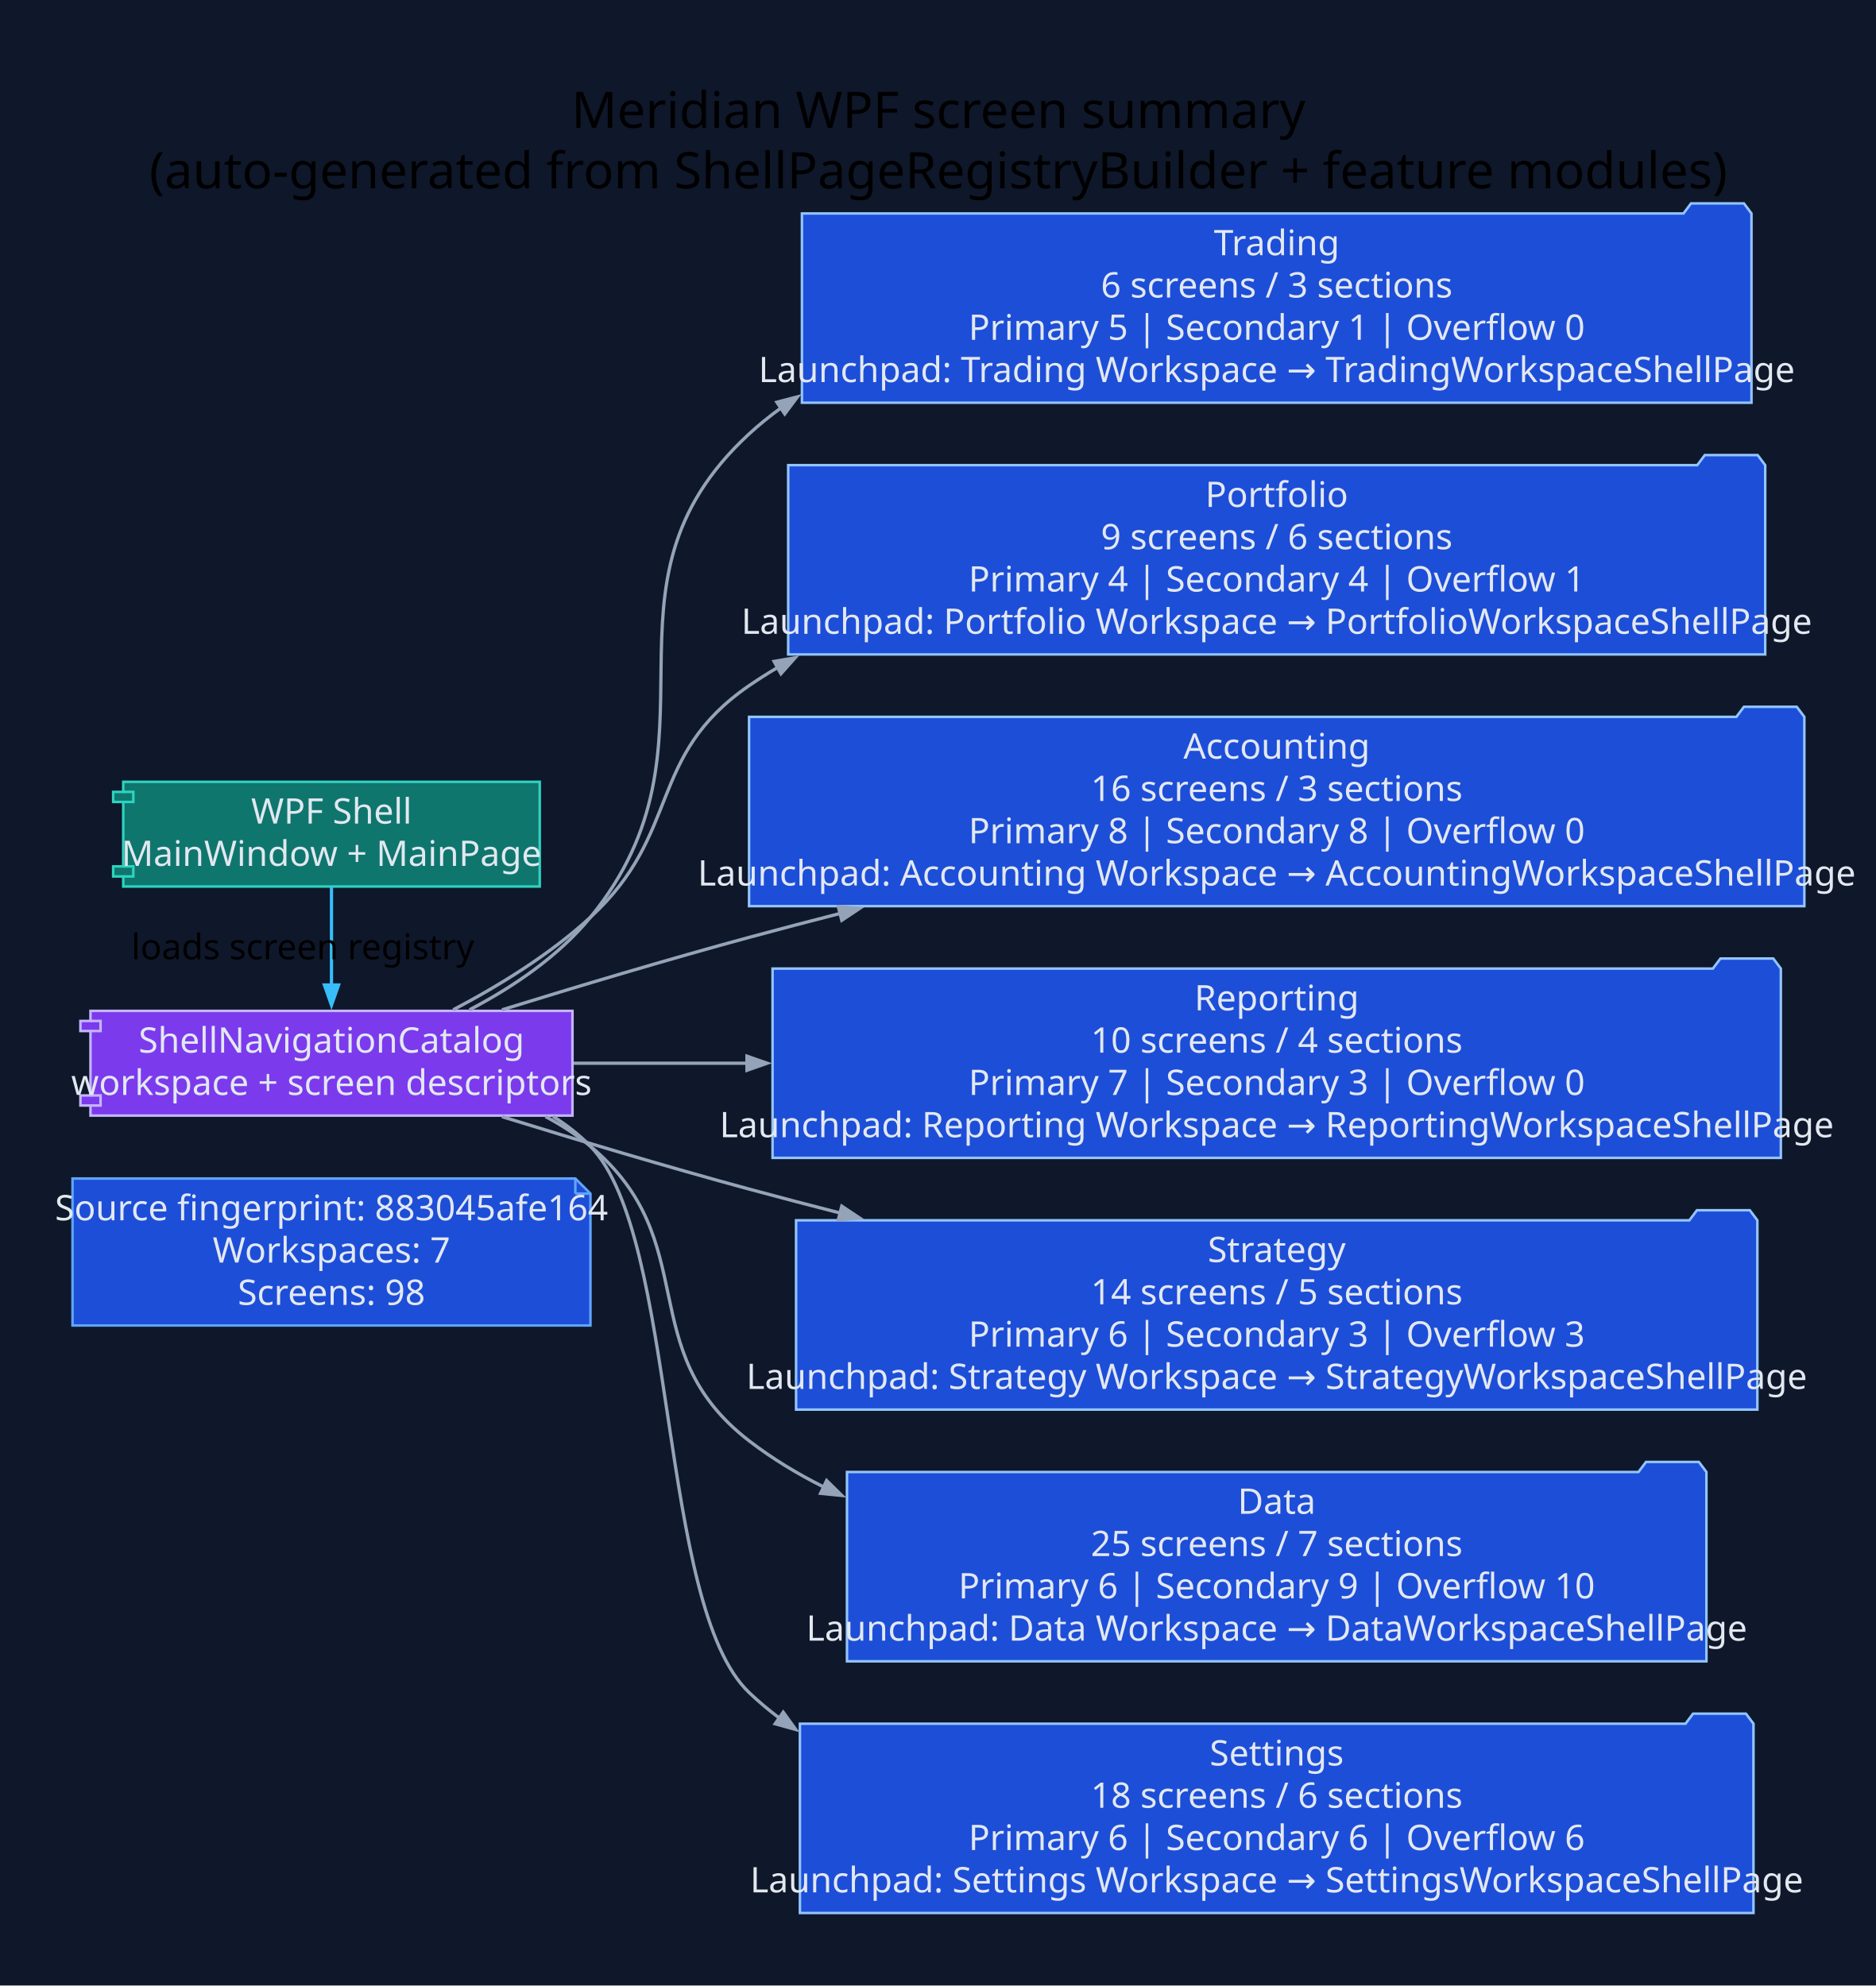
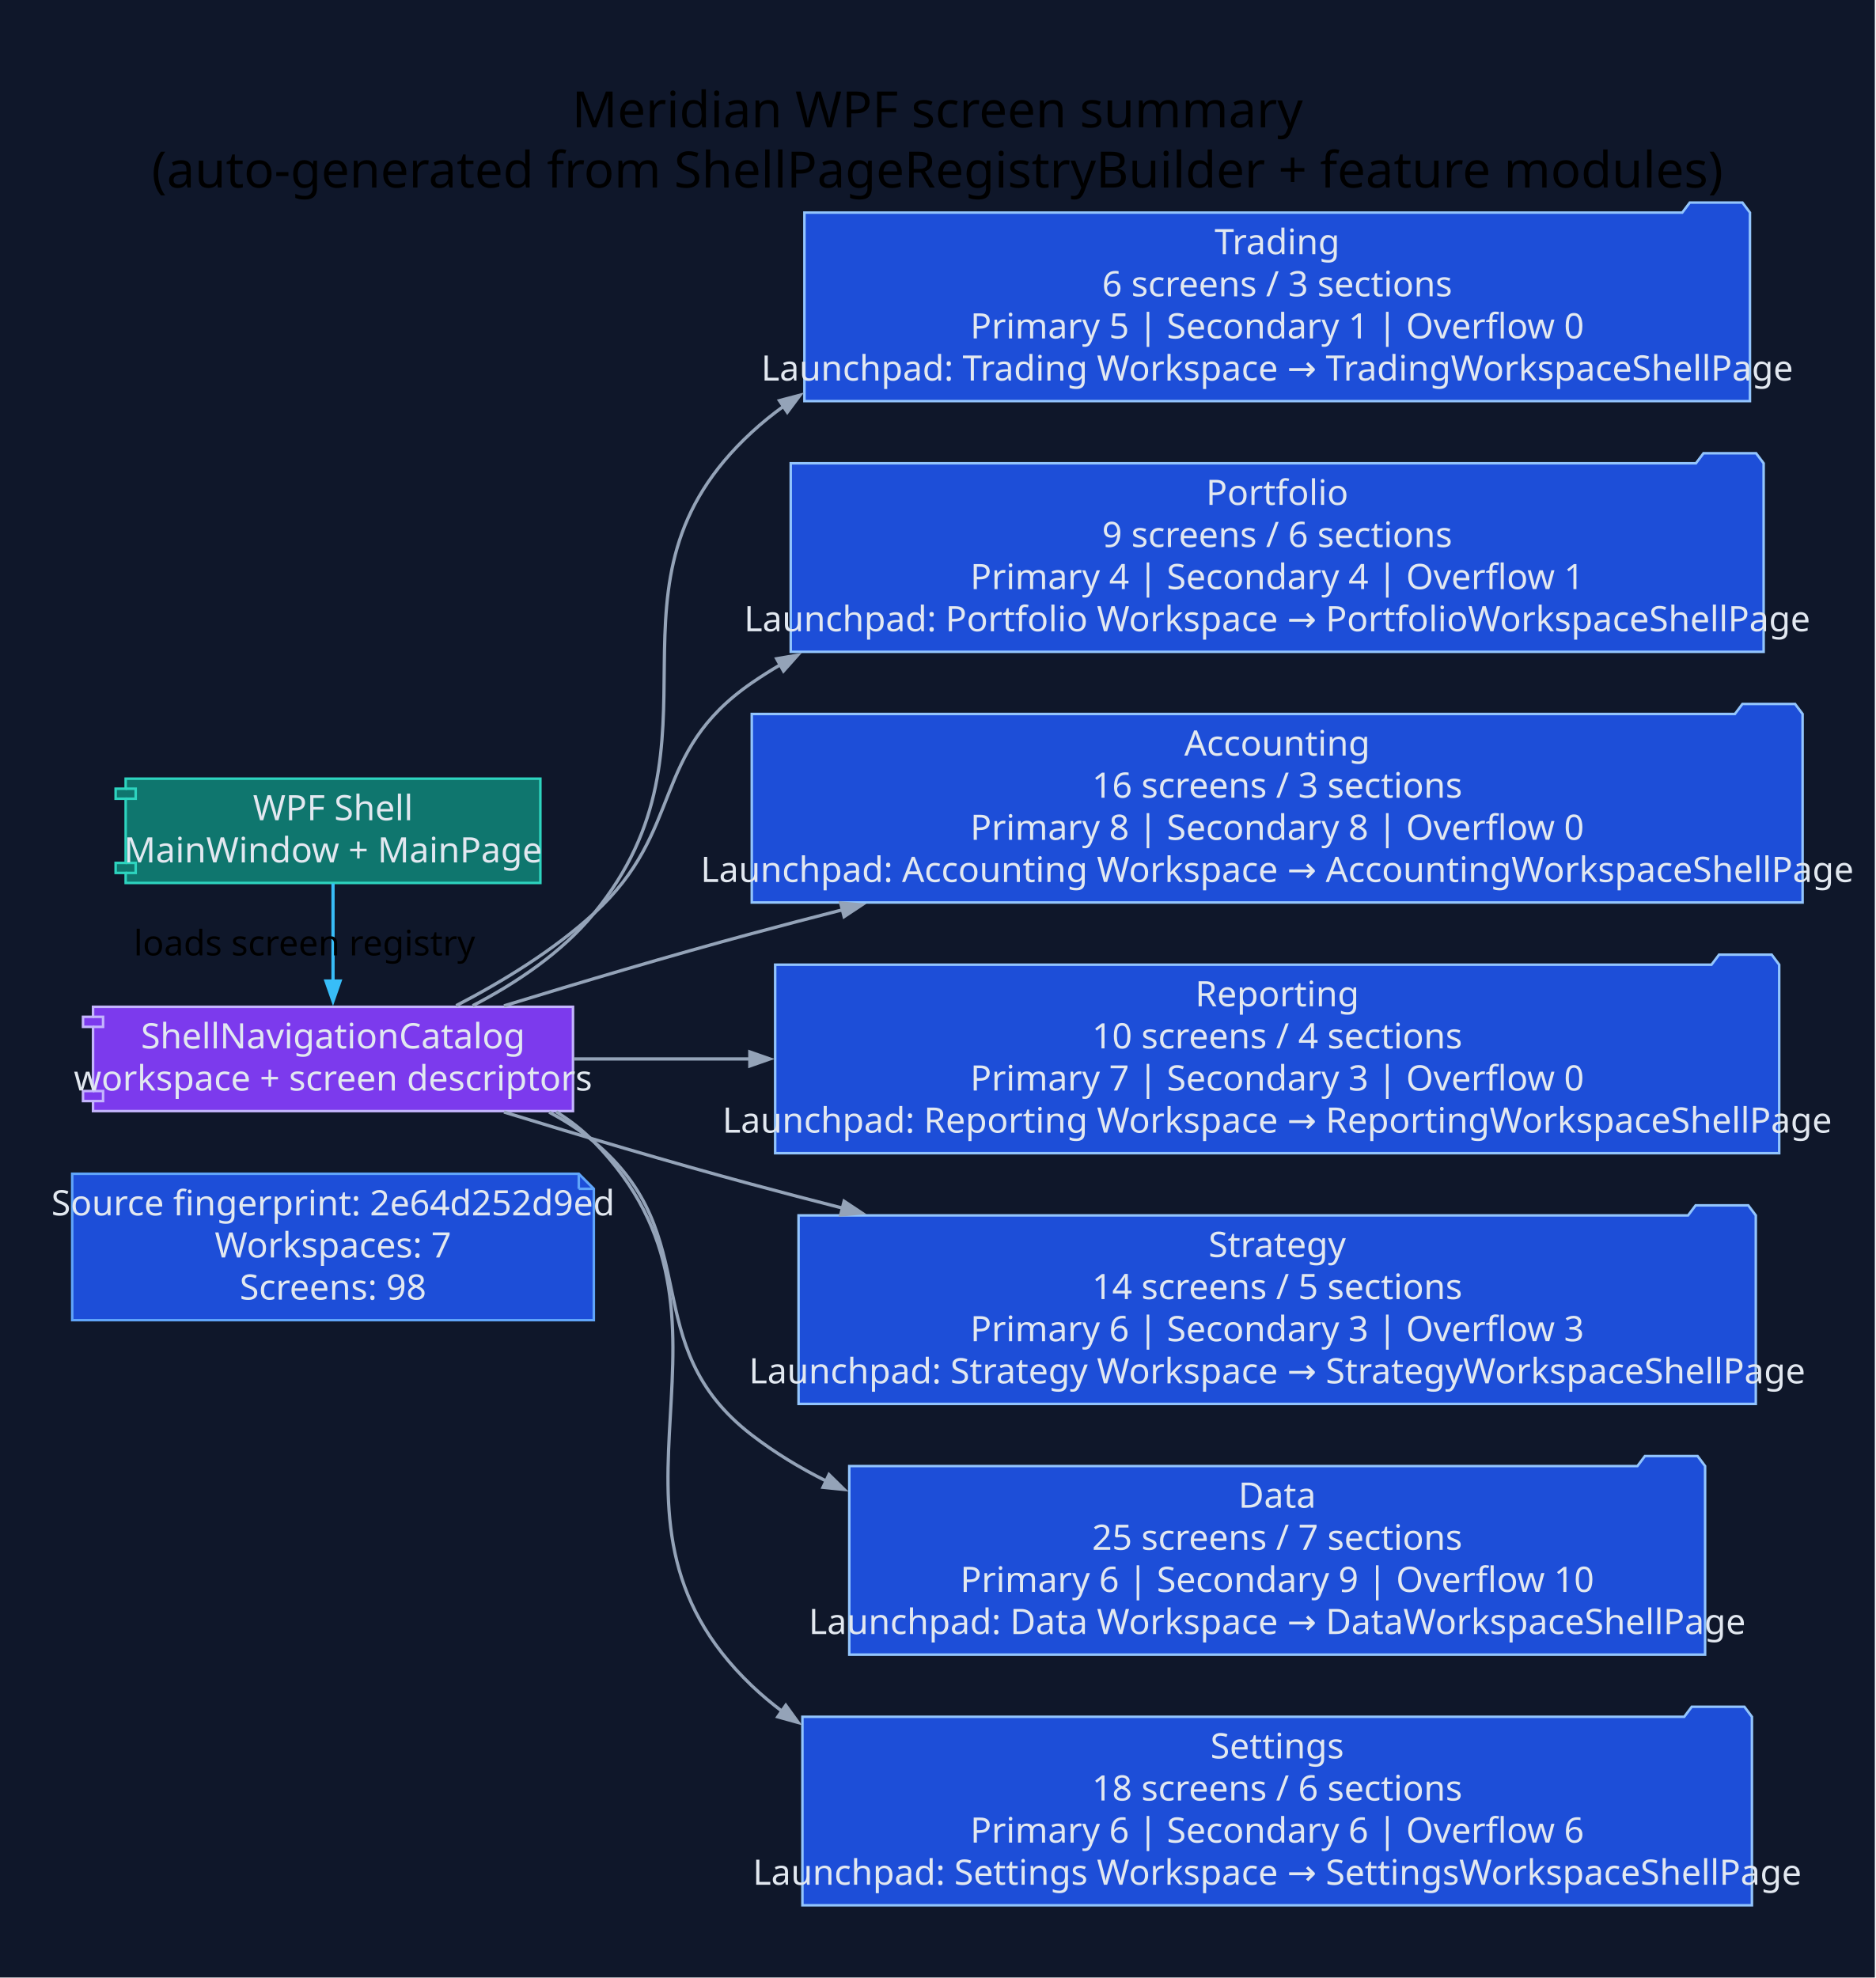
- <svg xmlns="http://www.w3.org/2000/svg" width="745pt" height="789pt" viewBox="0.00 0.00 745.00 789.00">
+ <svg xmlns="http://www.w3.org/2000/svg" width="748pt" height="789pt" viewBox="0.00 0.00 748.00 789.00">
  <g id="graph0" class="graph" transform="scale(1 1) rotate(0) translate(28.8 760)">
-     <polygon fill="#0f172a" stroke="none" points="-28.8,28.8 -28.8,-760 716.67,-760 716.67,28.8 -28.8,28.8" />
-     <text xml:space="preserve" text-anchor="middle" x="343.93" y="-709.2" font-family="Segoe UI" font-size="20.00">Meridian WPF screen summary</text>
-     <text xml:space="preserve" text-anchor="middle" x="343.93" y="-685.2" font-family="Segoe UI" font-size="20.00">(auto-generated from ShellPageRegistryBuilder + feature modules)</text>
+     <polygon fill="#0f172a" stroke="none" points="-28.8,28.8 -28.8,-760 719.01,-760 719.01,28.8 -28.8,28.8" />
+     <text xml:space="preserve" text-anchor="middle" x="345.1" y="-709.2" font-family="Segoe UI" font-size="20.00">Meridian WPF screen summary</text>
+     <text xml:space="preserve" text-anchor="middle" x="345.1" y="-685.2" font-family="Segoe UI" font-size="20.00">(auto-generated from ShellPageRegistryBuilder + feature modules)</text>
    <g id="node1" class="node">
-       <polygon fill="#1d4ed8" stroke="#60a5fa" points="199.72,-291.8 0,-291.8 0,-233.4 205.72,-233.4 205.72,-285.8 199.72,-291.8" />
-       <polyline fill="none" stroke="#60a5fa" points="199.72,-291.8 199.72,-285.8" />
-       <polyline fill="none" stroke="#60a5fa" points="205.72,-285.8 199.72,-285.8" />
-       <text xml:space="preserve" text-anchor="middle" x="102.86" y="-275.2" font-family="Segoe UI" font-size="14.00" fill="#e2e8f0">Source fingerprint: 883045afe164</text>
-       <text xml:space="preserve" text-anchor="middle" x="102.86" y="-258.4" font-family="Segoe UI" font-size="14.00" fill="#e2e8f0">Workspaces: 7</text>
-       <text xml:space="preserve" text-anchor="middle" x="102.86" y="-241.6" font-family="Segoe UI" font-size="14.00" fill="#e2e8f0">Screens: 98</text>
+       <polygon fill="#1d4ed8" stroke="#60a5fa" points="202.06,-291.8 0,-291.8 0,-233.4 208.06,-233.4 208.06,-285.8 202.06,-291.8" />
+       <polyline fill="none" stroke="#60a5fa" points="202.06,-291.8 202.06,-285.8" />
+       <polyline fill="none" stroke="#60a5fa" points="208.06,-285.8 202.06,-285.8" />
+       <text xml:space="preserve" text-anchor="middle" x="104.03" y="-275.2" font-family="Segoe UI" font-size="14.00" fill="#e2e8f0">Source fingerprint: 2e64d252d9ed</text>
+       <text xml:space="preserve" text-anchor="middle" x="104.03" y="-258.4" font-family="Segoe UI" font-size="14.00" fill="#e2e8f0">Workspaces: 7</text>
+       <text xml:space="preserve" text-anchor="middle" x="104.03" y="-241.6" font-family="Segoe UI" font-size="14.00" fill="#e2e8f0">Screens: 98</text>
    </g>
    <g id="node2" class="node">
-       <polygon fill="#0f766e" stroke="#2dd4bf" points="185.58,-449.4 20.15,-449.4 20.15,-445.4 16.15,-445.4 16.15,-441.4 20.15,-441.4 20.15,-415.8 16.15,-415.8 16.15,-411.8 20.15,-411.8 20.15,-407.8 185.58,-407.8 185.58,-449.4" />
-       <polyline fill="none" stroke="#2dd4bf" points="20.15,-445.4 24.15,-445.4 24.15,-441.4 20.15,-441.4" />
-       <polyline fill="none" stroke="#2dd4bf" points="20.15,-415.8 24.15,-415.8 24.15,-411.8 20.15,-411.8" />
-       <text xml:space="preserve" text-anchor="middle" x="102.86" y="-432.8" font-family="Segoe UI" font-size="14.00" fill="#e2e8f0">WPF Shell</text>
-       <text xml:space="preserve" text-anchor="middle" x="102.86" y="-416" font-family="Segoe UI" font-size="14.00" fill="#e2e8f0">MainWindow + MainPage</text>
+       <polygon fill="#0f766e" stroke="#2dd4bf" points="186.74,-449.4 21.32,-449.4 21.32,-445.4 17.32,-445.4 17.32,-441.4 21.32,-441.4 21.32,-415.8 17.32,-415.8 17.32,-411.8 21.32,-411.8 21.32,-407.8 186.74,-407.8 186.74,-449.4" />
+       <polyline fill="none" stroke="#2dd4bf" points="21.32,-445.4 25.32,-445.4 25.32,-441.4 21.32,-441.4" />
+       <polyline fill="none" stroke="#2dd4bf" points="21.32,-415.8 25.32,-415.8 25.32,-411.8 21.32,-411.8" />
+       <text xml:space="preserve" text-anchor="middle" x="104.03" y="-432.8" font-family="Segoe UI" font-size="14.00" fill="#e2e8f0">WPF Shell</text>
+       <text xml:space="preserve" text-anchor="middle" x="104.03" y="-416" font-family="Segoe UI" font-size="14.00" fill="#e2e8f0">MainWindow + MainPage</text>
    </g>
    <g id="node3" class="node">
-       <polygon fill="#7c3aed" stroke="#c4b5fd" points="198.58,-358.4 7.14,-358.4 7.14,-354.4 3.14,-354.4 3.14,-350.4 7.14,-350.4 7.14,-324.8 3.14,-324.8 3.14,-320.8 7.14,-320.8 7.14,-316.8 198.58,-316.8 198.58,-358.4" />
-       <polyline fill="none" stroke="#c4b5fd" points="7.14,-354.4 11.14,-354.4 11.14,-350.4 7.14,-350.4" />
-       <polyline fill="none" stroke="#c4b5fd" points="7.14,-324.8 11.14,-324.8 11.14,-320.8 7.14,-320.8" />
-       <text xml:space="preserve" text-anchor="middle" x="102.86" y="-341.8" font-family="Segoe UI" font-size="14.00" fill="#e2e8f0">ShellNavigationCatalog</text>
-       <text xml:space="preserve" text-anchor="middle" x="102.86" y="-325" font-family="Segoe UI" font-size="14.00" fill="#e2e8f0">workspace + screen descriptors</text>
+       <polygon fill="#7c3aed" stroke="#c4b5fd" points="199.75,-358.4 8.31,-358.4 8.31,-354.4 4.31,-354.4 4.31,-350.4 8.31,-350.4 8.31,-324.8 4.31,-324.8 4.31,-320.8 8.31,-320.8 8.31,-316.8 199.75,-316.8 199.75,-358.4" />
+       <polyline fill="none" stroke="#c4b5fd" points="8.31,-354.4 12.31,-354.4 12.31,-350.4 8.31,-350.4" />
+       <polyline fill="none" stroke="#c4b5fd" points="8.31,-324.8 12.31,-324.8 12.31,-320.8 8.31,-320.8" />
+       <text xml:space="preserve" text-anchor="middle" x="104.03" y="-341.8" font-family="Segoe UI" font-size="14.00" fill="#e2e8f0">ShellNavigationCatalog</text>
+       <text xml:space="preserve" text-anchor="middle" x="104.03" y="-325" font-family="Segoe UI" font-size="14.00" fill="#e2e8f0">workspace + screen descriptors</text>
    </g>
    <g id="edge1" class="edge">
-       <path fill="none" stroke="#38bdf8" stroke-width="1.3" d="M102.86,-407.61C102.86,-396.03 102.86,-381.43 102.86,-368.56" />
-       <polygon fill="#38bdf8" stroke="#38bdf8" stroke-width="1.3" points="105.66,-368.67 102.86,-360.67 100.06,-368.67 105.66,-368.67" />
-       <text xml:space="preserve" text-anchor="middle" x="91.46" y="-378.9" font-family="Segoe UI" font-size="14.00">loads screen registry</text>
+       <path fill="none" stroke="#38bdf8" stroke-width="1.3" d="M104.03,-407.61C104.03,-396.03 104.03,-381.43 104.03,-368.56" />
+       <polygon fill="#38bdf8" stroke="#38bdf8" stroke-width="1.3" points="106.83,-368.67 104.03,-360.67 101.23,-368.67 106.83,-368.67" />
+       <text xml:space="preserve" text-anchor="middle" x="92.63" y="-378.9" font-family="Segoe UI" font-size="14.00">loads screen registry</text>
    </g>
    <g id="node4" class="node">
-       <polygon fill="#1d4ed8" stroke="#93c5fd" points="666.87,-675.2 663.87,-679.2 642.87,-679.2 639.87,-675.2 289.72,-675.2 289.72,-600 666.87,-600 666.87,-675.2" />
-       <text xml:space="preserve" text-anchor="middle" x="478.3" y="-658.6" font-family="Segoe UI" font-size="14.00" fill="#e2e8f0">Trading</text>
-       <text xml:space="preserve" text-anchor="middle" x="478.3" y="-641.8" font-family="Segoe UI" font-size="14.00" fill="#e2e8f0">6 screens / 3 sections</text>
-       <text xml:space="preserve" text-anchor="middle" x="478.3" y="-625" font-family="Segoe UI" font-size="14.00" fill="#e2e8f0">Primary 5 | Secondary 1 | Overflow 0</text>
-       <text xml:space="preserve" text-anchor="middle" x="478.3" y="-608.2" font-family="Segoe UI" font-size="14.00" fill="#e2e8f0">Launchpad: Trading Workspace → TradingWorkspaceShellPage</text>
+       <polygon fill="#1d4ed8" stroke="#93c5fd" points="669.21,-675.2 666.21,-679.2 645.21,-679.2 642.21,-675.2 292.06,-675.2 292.06,-600 669.21,-600 669.21,-675.2" />
+       <text xml:space="preserve" text-anchor="middle" x="480.63" y="-658.6" font-family="Segoe UI" font-size="14.00" fill="#e2e8f0">Trading</text>
+       <text xml:space="preserve" text-anchor="middle" x="480.63" y="-641.8" font-family="Segoe UI" font-size="14.00" fill="#e2e8f0">6 screens / 3 sections</text>
+       <text xml:space="preserve" text-anchor="middle" x="480.63" y="-625" font-family="Segoe UI" font-size="14.00" fill="#e2e8f0">Primary 5 | Secondary 1 | Overflow 0</text>
+       <text xml:space="preserve" text-anchor="middle" x="480.63" y="-608.2" font-family="Segoe UI" font-size="14.00" fill="#e2e8f0">Launchpad: Trading Workspace → TradingWorkspaceShellPage</text>
    </g>
    <g id="edge2" class="edge">
-       <path fill="none" stroke="#94a3b8" stroke-width="1.3" d="M157.69,-358.82C175.04,-367.91 193.04,-380.08 205.72,-395.6 262.55,-465.14 202.68,-526.74 268.72,-587.6 272.75,-591.31 276.99,-594.75 281.43,-597.95" />
-       <polygon fill="#94a3b8" stroke="#94a3b8" stroke-width="1.3" points="279.77,-600.21 287.97,-602.36 282.9,-595.57 279.77,-600.21" />
+       <path fill="none" stroke="#94a3b8" stroke-width="1.3" d="M159.74,-358.84C177.2,-367.91 195.3,-380.05 208.06,-395.6 265.06,-465 205.01,-526.74 271.06,-587.6 275.08,-591.31 279.33,-594.75 283.76,-597.95" />
+       <polygon fill="#94a3b8" stroke="#94a3b8" stroke-width="1.3" points="282.11,-600.21 290.3,-602.36 285.23,-595.57 282.11,-600.21" />
    </g>
    <g id="node5" class="node">
-       <polygon fill="#1d4ed8" stroke="#93c5fd" points="672.33,-575.2 669.33,-579.2 648.33,-579.2 645.33,-575.2 284.26,-575.2 284.26,-500 672.33,-500 672.33,-575.2" />
-       <text xml:space="preserve" text-anchor="middle" x="478.3" y="-558.6" font-family="Segoe UI" font-size="14.00" fill="#e2e8f0">Portfolio</text>
-       <text xml:space="preserve" text-anchor="middle" x="478.3" y="-541.8" font-family="Segoe UI" font-size="14.00" fill="#e2e8f0">9 screens / 6 sections</text>
-       <text xml:space="preserve" text-anchor="middle" x="478.3" y="-525" font-family="Segoe UI" font-size="14.00" fill="#e2e8f0">Primary 4 | Secondary 4 | Overflow 1</text>
-       <text xml:space="preserve" text-anchor="middle" x="478.3" y="-508.2" font-family="Segoe UI" font-size="14.00" fill="#e2e8f0">Launchpad: Portfolio Workspace → PortfolioWorkspaceShellPage</text>
+       <polygon fill="#1d4ed8" stroke="#93c5fd" points="674.67,-575.2 671.67,-579.2 650.67,-579.2 647.67,-575.2 286.6,-575.2 286.6,-500 674.67,-500 674.67,-575.2" />
+       <text xml:space="preserve" text-anchor="middle" x="480.63" y="-558.6" font-family="Segoe UI" font-size="14.00" fill="#e2e8f0">Portfolio</text>
+       <text xml:space="preserve" text-anchor="middle" x="480.63" y="-541.8" font-family="Segoe UI" font-size="14.00" fill="#e2e8f0">9 screens / 6 sections</text>
+       <text xml:space="preserve" text-anchor="middle" x="480.63" y="-525" font-family="Segoe UI" font-size="14.00" fill="#e2e8f0">Primary 4 | Secondary 4 | Overflow 1</text>
+       <text xml:space="preserve" text-anchor="middle" x="480.63" y="-508.2" font-family="Segoe UI" font-size="14.00" fill="#e2e8f0">Launchpad: Portfolio Workspace → PortfolioWorkspaceShellPage</text>
    </g>
    <g id="edge3" class="edge">
-       <path fill="none" stroke="#94a3b8" stroke-width="1.3" d="M151.19,-358.82C169.47,-368.42 189.78,-380.92 205.72,-395.6 242.19,-429.16 227.9,-459.5 268.72,-487.6 272.4,-490.13 276.2,-492.54 280.08,-494.82" />
-       <polygon fill="#94a3b8" stroke="#94a3b8" stroke-width="1.3" points="278.66,-497.24 287.02,-498.67 281.38,-492.34 278.66,-497.24" />
+       <path fill="none" stroke="#94a3b8" stroke-width="1.3" d="M153.17,-358.87C171.59,-368.43 192.02,-380.9 208.06,-395.6 244.61,-429.07 230.24,-459.5 271.06,-487.6 274.74,-490.13 278.53,-492.54 282.42,-494.82" />
+       <polygon fill="#94a3b8" stroke="#94a3b8" stroke-width="1.3" points="281,-497.24 289.36,-498.67 283.72,-492.34 281,-497.24" />
    </g>
    <g id="node6" class="node">
-       <polygon fill="#1d4ed8" stroke="#93c5fd" points="687.87,-475.2 684.87,-479.2 663.87,-479.2 660.87,-475.2 268.72,-475.2 268.72,-400 687.87,-400 687.87,-475.2" />
-       <text xml:space="preserve" text-anchor="middle" x="478.3" y="-458.6" font-family="Segoe UI" font-size="14.00" fill="#e2e8f0">Accounting</text>
-       <text xml:space="preserve" text-anchor="middle" x="478.3" y="-441.8" font-family="Segoe UI" font-size="14.00" fill="#e2e8f0">16 screens / 3 sections</text>
-       <text xml:space="preserve" text-anchor="middle" x="478.3" y="-425" font-family="Segoe UI" font-size="14.00" fill="#e2e8f0">Primary 8 | Secondary 8 | Overflow 0</text>
-       <text xml:space="preserve" text-anchor="middle" x="478.3" y="-408.2" font-family="Segoe UI" font-size="14.00" fill="#e2e8f0">Launchpad: Accounting Workspace → AccountingWorkspaceShellPage</text>
+       <polygon fill="#1d4ed8" stroke="#93c5fd" points="690.21,-475.2 687.21,-479.2 666.21,-479.2 663.21,-475.2 271.06,-475.2 271.06,-400 690.21,-400 690.21,-475.2" />
+       <text xml:space="preserve" text-anchor="middle" x="480.63" y="-458.6" font-family="Segoe UI" font-size="14.00" fill="#e2e8f0">Accounting</text>
+       <text xml:space="preserve" text-anchor="middle" x="480.63" y="-441.8" font-family="Segoe UI" font-size="14.00" fill="#e2e8f0">16 screens / 3 sections</text>
+       <text xml:space="preserve" text-anchor="middle" x="480.63" y="-425" font-family="Segoe UI" font-size="14.00" fill="#e2e8f0">Primary 8 | Secondary 8 | Overflow 0</text>
+       <text xml:space="preserve" text-anchor="middle" x="480.63" y="-408.2" font-family="Segoe UI" font-size="14.00" fill="#e2e8f0">Launchpad: Accounting Workspace → AccountingWorkspaceShellPage</text>
    </g>
    <g id="edge4" class="edge">
-       <path fill="none" stroke="#94a3b8" stroke-width="1.3" d="M170.58,-358.82C200.48,-368.07 236.25,-378.79 268.72,-387.6 280.54,-390.8 292.76,-394.01 305.08,-397.16" />
-       <polygon fill="#94a3b8" stroke="#94a3b8" stroke-width="1.3" points="304.17,-399.82 312.61,-399.08 305.55,-394.39 304.17,-399.82" />
+       <path fill="none" stroke="#94a3b8" stroke-width="1.3" d="M172.23,-358.79C202.35,-368.04 238.37,-378.77 271.06,-387.6 282.88,-390.79 295.1,-393.99 307.43,-397.14" />
+       <polygon fill="#94a3b8" stroke="#94a3b8" stroke-width="1.3" points="306.52,-399.8 314.96,-399.05 307.89,-394.37 306.52,-399.8" />
    </g>
    <g id="node7" class="node">
-       <polygon fill="#1d4ed8" stroke="#93c5fd" points="678.54,-375.2 675.54,-379.2 654.54,-379.2 651.54,-375.2 278.05,-375.2 278.05,-300 678.54,-300 678.54,-375.2" />
-       <text xml:space="preserve" text-anchor="middle" x="478.3" y="-358.6" font-family="Segoe UI" font-size="14.00" fill="#e2e8f0">Reporting</text>
-       <text xml:space="preserve" text-anchor="middle" x="478.3" y="-341.8" font-family="Segoe UI" font-size="14.00" fill="#e2e8f0">10 screens / 4 sections</text>
-       <text xml:space="preserve" text-anchor="middle" x="478.3" y="-325" font-family="Segoe UI" font-size="14.00" fill="#e2e8f0">Primary 7 | Secondary 3 | Overflow 0</text>
-       <text xml:space="preserve" text-anchor="middle" x="478.3" y="-308.2" font-family="Segoe UI" font-size="14.00" fill="#e2e8f0">Launchpad: Reporting Workspace → ReportingWorkspaceShellPage</text>
+       <polygon fill="#1d4ed8" stroke="#93c5fd" points="680.88,-375.2 677.88,-379.2 656.88,-379.2 653.88,-375.2 280.39,-375.2 280.39,-300 680.88,-300 680.88,-375.2" />
+       <text xml:space="preserve" text-anchor="middle" x="480.63" y="-358.6" font-family="Segoe UI" font-size="14.00" fill="#e2e8f0">Reporting</text>
+       <text xml:space="preserve" text-anchor="middle" x="480.63" y="-341.8" font-family="Segoe UI" font-size="14.00" fill="#e2e8f0">10 screens / 4 sections</text>
+       <text xml:space="preserve" text-anchor="middle" x="480.63" y="-325" font-family="Segoe UI" font-size="14.00" fill="#e2e8f0">Primary 7 | Secondary 3 | Overflow 0</text>
+       <text xml:space="preserve" text-anchor="middle" x="480.63" y="-308.2" font-family="Segoe UI" font-size="14.00" fill="#e2e8f0">Launchpad: Reporting Workspace → ReportingWorkspaceShellPage</text>
    </g>
    <g id="edge5" class="edge">
-       <path fill="none" stroke="#94a3b8" stroke-width="1.3" d="M199.06,-337.6C220.43,-337.6 243.92,-337.6 267.92,-337.6" />
-       <polygon fill="#94a3b8" stroke="#94a3b8" stroke-width="1.3" points="267.89,-340.4 275.89,-337.6 267.89,-334.8 267.89,-340.4" />
+       <path fill="none" stroke="#94a3b8" stroke-width="1.3" d="M200.04,-337.6C221.86,-337.6 245.9,-337.6 270.45,-337.6" />
+       <polygon fill="#94a3b8" stroke="#94a3b8" stroke-width="1.3" points="270.28,-340.4 278.28,-337.6 270.28,-334.8 270.28,-340.4" />
    </g>
    <g id="node8" class="node">
-       <polygon fill="#1d4ed8" stroke="#93c5fd" points="669.21,-275.2 666.21,-279.2 645.21,-279.2 642.21,-275.2 287.39,-275.2 287.39,-200 669.21,-200 669.21,-275.2" />
-       <text xml:space="preserve" text-anchor="middle" x="478.3" y="-258.6" font-family="Segoe UI" font-size="14.00" fill="#e2e8f0">Strategy</text>
-       <text xml:space="preserve" text-anchor="middle" x="478.3" y="-241.8" font-family="Segoe UI" font-size="14.00" fill="#e2e8f0">14 screens / 5 sections</text>
-       <text xml:space="preserve" text-anchor="middle" x="478.3" y="-225" font-family="Segoe UI" font-size="14.00" fill="#e2e8f0">Primary 6 | Secondary 3 | Overflow 3</text>
-       <text xml:space="preserve" text-anchor="middle" x="478.3" y="-208.2" font-family="Segoe UI" font-size="14.00" fill="#e2e8f0">Launchpad: Strategy Workspace → StrategyWorkspaceShellPage</text>
+       <polygon fill="#1d4ed8" stroke="#93c5fd" points="671.54,-275.2 668.54,-279.2 647.54,-279.2 644.54,-275.2 289.72,-275.2 289.72,-200 671.54,-200 671.54,-275.2" />
+       <text xml:space="preserve" text-anchor="middle" x="480.63" y="-258.6" font-family="Segoe UI" font-size="14.00" fill="#e2e8f0">Strategy</text>
+       <text xml:space="preserve" text-anchor="middle" x="480.63" y="-241.8" font-family="Segoe UI" font-size="14.00" fill="#e2e8f0">14 screens / 5 sections</text>
+       <text xml:space="preserve" text-anchor="middle" x="480.63" y="-225" font-family="Segoe UI" font-size="14.00" fill="#e2e8f0">Primary 6 | Secondary 3 | Overflow 3</text>
+       <text xml:space="preserve" text-anchor="middle" x="480.63" y="-208.2" font-family="Segoe UI" font-size="14.00" fill="#e2e8f0">Launchpad: Strategy Workspace → StrategyWorkspaceShellPage</text>
    </g>
    <g id="edge6" class="edge">
-       <path fill="none" stroke="#94a3b8" stroke-width="1.3" d="M170.58,-316.38C200.48,-307.13 236.25,-296.41 268.72,-287.6 280.54,-284.4 292.76,-281.19 305.08,-278.04" />
-       <polygon fill="#94a3b8" stroke="#94a3b8" stroke-width="1.3" points="305.55,-280.81 312.61,-276.12 304.17,-275.38 305.55,-280.81" />
+       <path fill="none" stroke="#94a3b8" stroke-width="1.3" d="M172.23,-316.41C202.35,-307.16 238.37,-296.43 271.06,-287.6 282.88,-284.41 295.1,-281.21 307.43,-278.06" />
+       <polygon fill="#94a3b8" stroke="#94a3b8" stroke-width="1.3" points="307.89,-280.83 314.96,-276.15 306.52,-275.4 307.89,-280.83" />
    </g>
    <g id="node9" class="node">
-       <polygon fill="#1d4ed8" stroke="#93c5fd" points="648.98,-175.2 645.98,-179.2 624.98,-179.2 621.98,-175.2 307.61,-175.2 307.61,-100 648.98,-100 648.98,-175.2" />
-       <text xml:space="preserve" text-anchor="middle" x="478.3" y="-158.6" font-family="Segoe UI" font-size="14.00" fill="#e2e8f0">Data</text>
-       <text xml:space="preserve" text-anchor="middle" x="478.3" y="-141.8" font-family="Segoe UI" font-size="14.00" fill="#e2e8f0">25 screens / 7 sections</text>
-       <text xml:space="preserve" text-anchor="middle" x="478.3" y="-125" font-family="Segoe UI" font-size="14.00" fill="#e2e8f0">Primary 6 | Secondary 9 | Overflow 10</text>
-       <text xml:space="preserve" text-anchor="middle" x="478.3" y="-108.2" font-family="Segoe UI" font-size="14.00" fill="#e2e8f0">Launchpad: Data Workspace → DataWorkspaceShellPage</text>
+       <polygon fill="#1d4ed8" stroke="#93c5fd" points="651.32,-175.2 648.32,-179.2 627.32,-179.2 624.32,-175.2 309.95,-175.2 309.95,-100 651.32,-100 651.32,-175.2" />
+       <text xml:space="preserve" text-anchor="middle" x="480.63" y="-158.6" font-family="Segoe UI" font-size="14.00" fill="#e2e8f0">Data</text>
+       <text xml:space="preserve" text-anchor="middle" x="480.63" y="-141.8" font-family="Segoe UI" font-size="14.00" fill="#e2e8f0">25 screens / 7 sections</text>
+       <text xml:space="preserve" text-anchor="middle" x="480.63" y="-125" font-family="Segoe UI" font-size="14.00" fill="#e2e8f0">Primary 6 | Secondary 9 | Overflow 10</text>
+       <text xml:space="preserve" text-anchor="middle" x="480.63" y="-108.2" font-family="Segoe UI" font-size="14.00" fill="#e2e8f0">Launchpad: Data Workspace → DataWorkspaceShellPage</text>
    </g>
    <g id="edge7" class="edge">
-       <path fill="none" stroke="#94a3b8" stroke-width="1.3" d="M187.86,-316.41C194.24,-313.03 200.3,-309.12 205.72,-304.6 251.08,-266.78 221.93,-223.63 268.72,-187.6 277.89,-180.55 287.9,-174.47 298.41,-169.23" />
-       <polygon fill="#94a3b8" stroke="#94a3b8" stroke-width="1.3" points="299.53,-171.8 305.58,-165.87 297.14,-166.73 299.53,-171.8" />
+       <path fill="none" stroke="#94a3b8" stroke-width="1.3" d="M190.24,-316.36C196.6,-312.99 202.65,-309.1 208.06,-304.6 253.48,-266.85 224.26,-223.63 271.06,-187.6 280.23,-180.55 290.23,-174.47 300.75,-169.23" />
+       <polygon fill="#94a3b8" stroke="#94a3b8" stroke-width="1.3" points="301.86,-171.8 307.91,-165.87 299.48,-166.73 301.86,-171.8" />
    </g>
    <g id="node10" class="node">
-       <polygon fill="#1d4ed8" stroke="#93c5fd" points="667.67,-75.2 664.67,-79.2 643.67,-79.2 640.67,-75.2 288.92,-75.2 288.92,0 667.67,0 667.67,-75.2" />
-       <text xml:space="preserve" text-anchor="middle" x="478.3" y="-58.6" font-family="Segoe UI" font-size="14.00" fill="#e2e8f0">Settings</text>
-       <text xml:space="preserve" text-anchor="middle" x="478.3" y="-41.8" font-family="Segoe UI" font-size="14.00" fill="#e2e8f0">18 screens / 6 sections</text>
-       <text xml:space="preserve" text-anchor="middle" x="478.3" y="-25" font-family="Segoe UI" font-size="14.00" fill="#e2e8f0">Primary 6 | Secondary 6 | Overflow 6</text>
-       <text xml:space="preserve" text-anchor="middle" x="478.3" y="-8.2" font-family="Segoe UI" font-size="14.00" fill="#e2e8f0">Launchpad: Settings Workspace → SettingsWorkspaceShellPage</text>
+       <polygon fill="#1d4ed8" stroke="#93c5fd" points="670,-75.2 667,-79.2 646,-79.2 643,-75.2 291.26,-75.2 291.26,0 670,0 670,-75.2" />
+       <text xml:space="preserve" text-anchor="middle" x="480.63" y="-58.6" font-family="Segoe UI" font-size="14.00" fill="#e2e8f0">Settings</text>
+       <text xml:space="preserve" text-anchor="middle" x="480.63" y="-41.8" font-family="Segoe UI" font-size="14.00" fill="#e2e8f0">18 screens / 6 sections</text>
+       <text xml:space="preserve" text-anchor="middle" x="480.63" y="-25" font-family="Segoe UI" font-size="14.00" fill="#e2e8f0">Primary 6 | Secondary 6 | Overflow 6</text>
+       <text xml:space="preserve" text-anchor="middle" x="480.63" y="-8.2" font-family="Segoe UI" font-size="14.00" fill="#e2e8f0">Launchpad: Settings Workspace → SettingsWorkspaceShellPage</text>
    </g>
    <g id="edge8" class="edge">
-       <path fill="none" stroke="#94a3b8" stroke-width="1.3" d="M190.89,-316.43C196.3,-313.05 201.32,-309.14 205.72,-304.6 240.68,-268.55 232.39,-122.26 268.72,-87.6 272.6,-83.91 276.69,-80.47 280.98,-77.27" />
-       <polygon fill="#94a3b8" stroke="#94a3b8" stroke-width="1.3" points="282.29,-79.77 287.26,-72.9 279.09,-75.17 282.29,-79.77" />
+       <path fill="none" stroke="#94a3b8" stroke-width="1.3" d="M193.05,-316.52C198.52,-313.12 203.61,-309.18 208.06,-304.6 278.09,-232.62 198.39,-156.91 271.06,-87.6 274.94,-83.91 279.03,-80.47 283.31,-77.27" />
+       <polygon fill="#94a3b8" stroke="#94a3b8" stroke-width="1.3" points="284.63,-79.77 289.6,-72.9 281.43,-75.17 284.63,-79.77" />
    </g>
  </g>
</svg>
